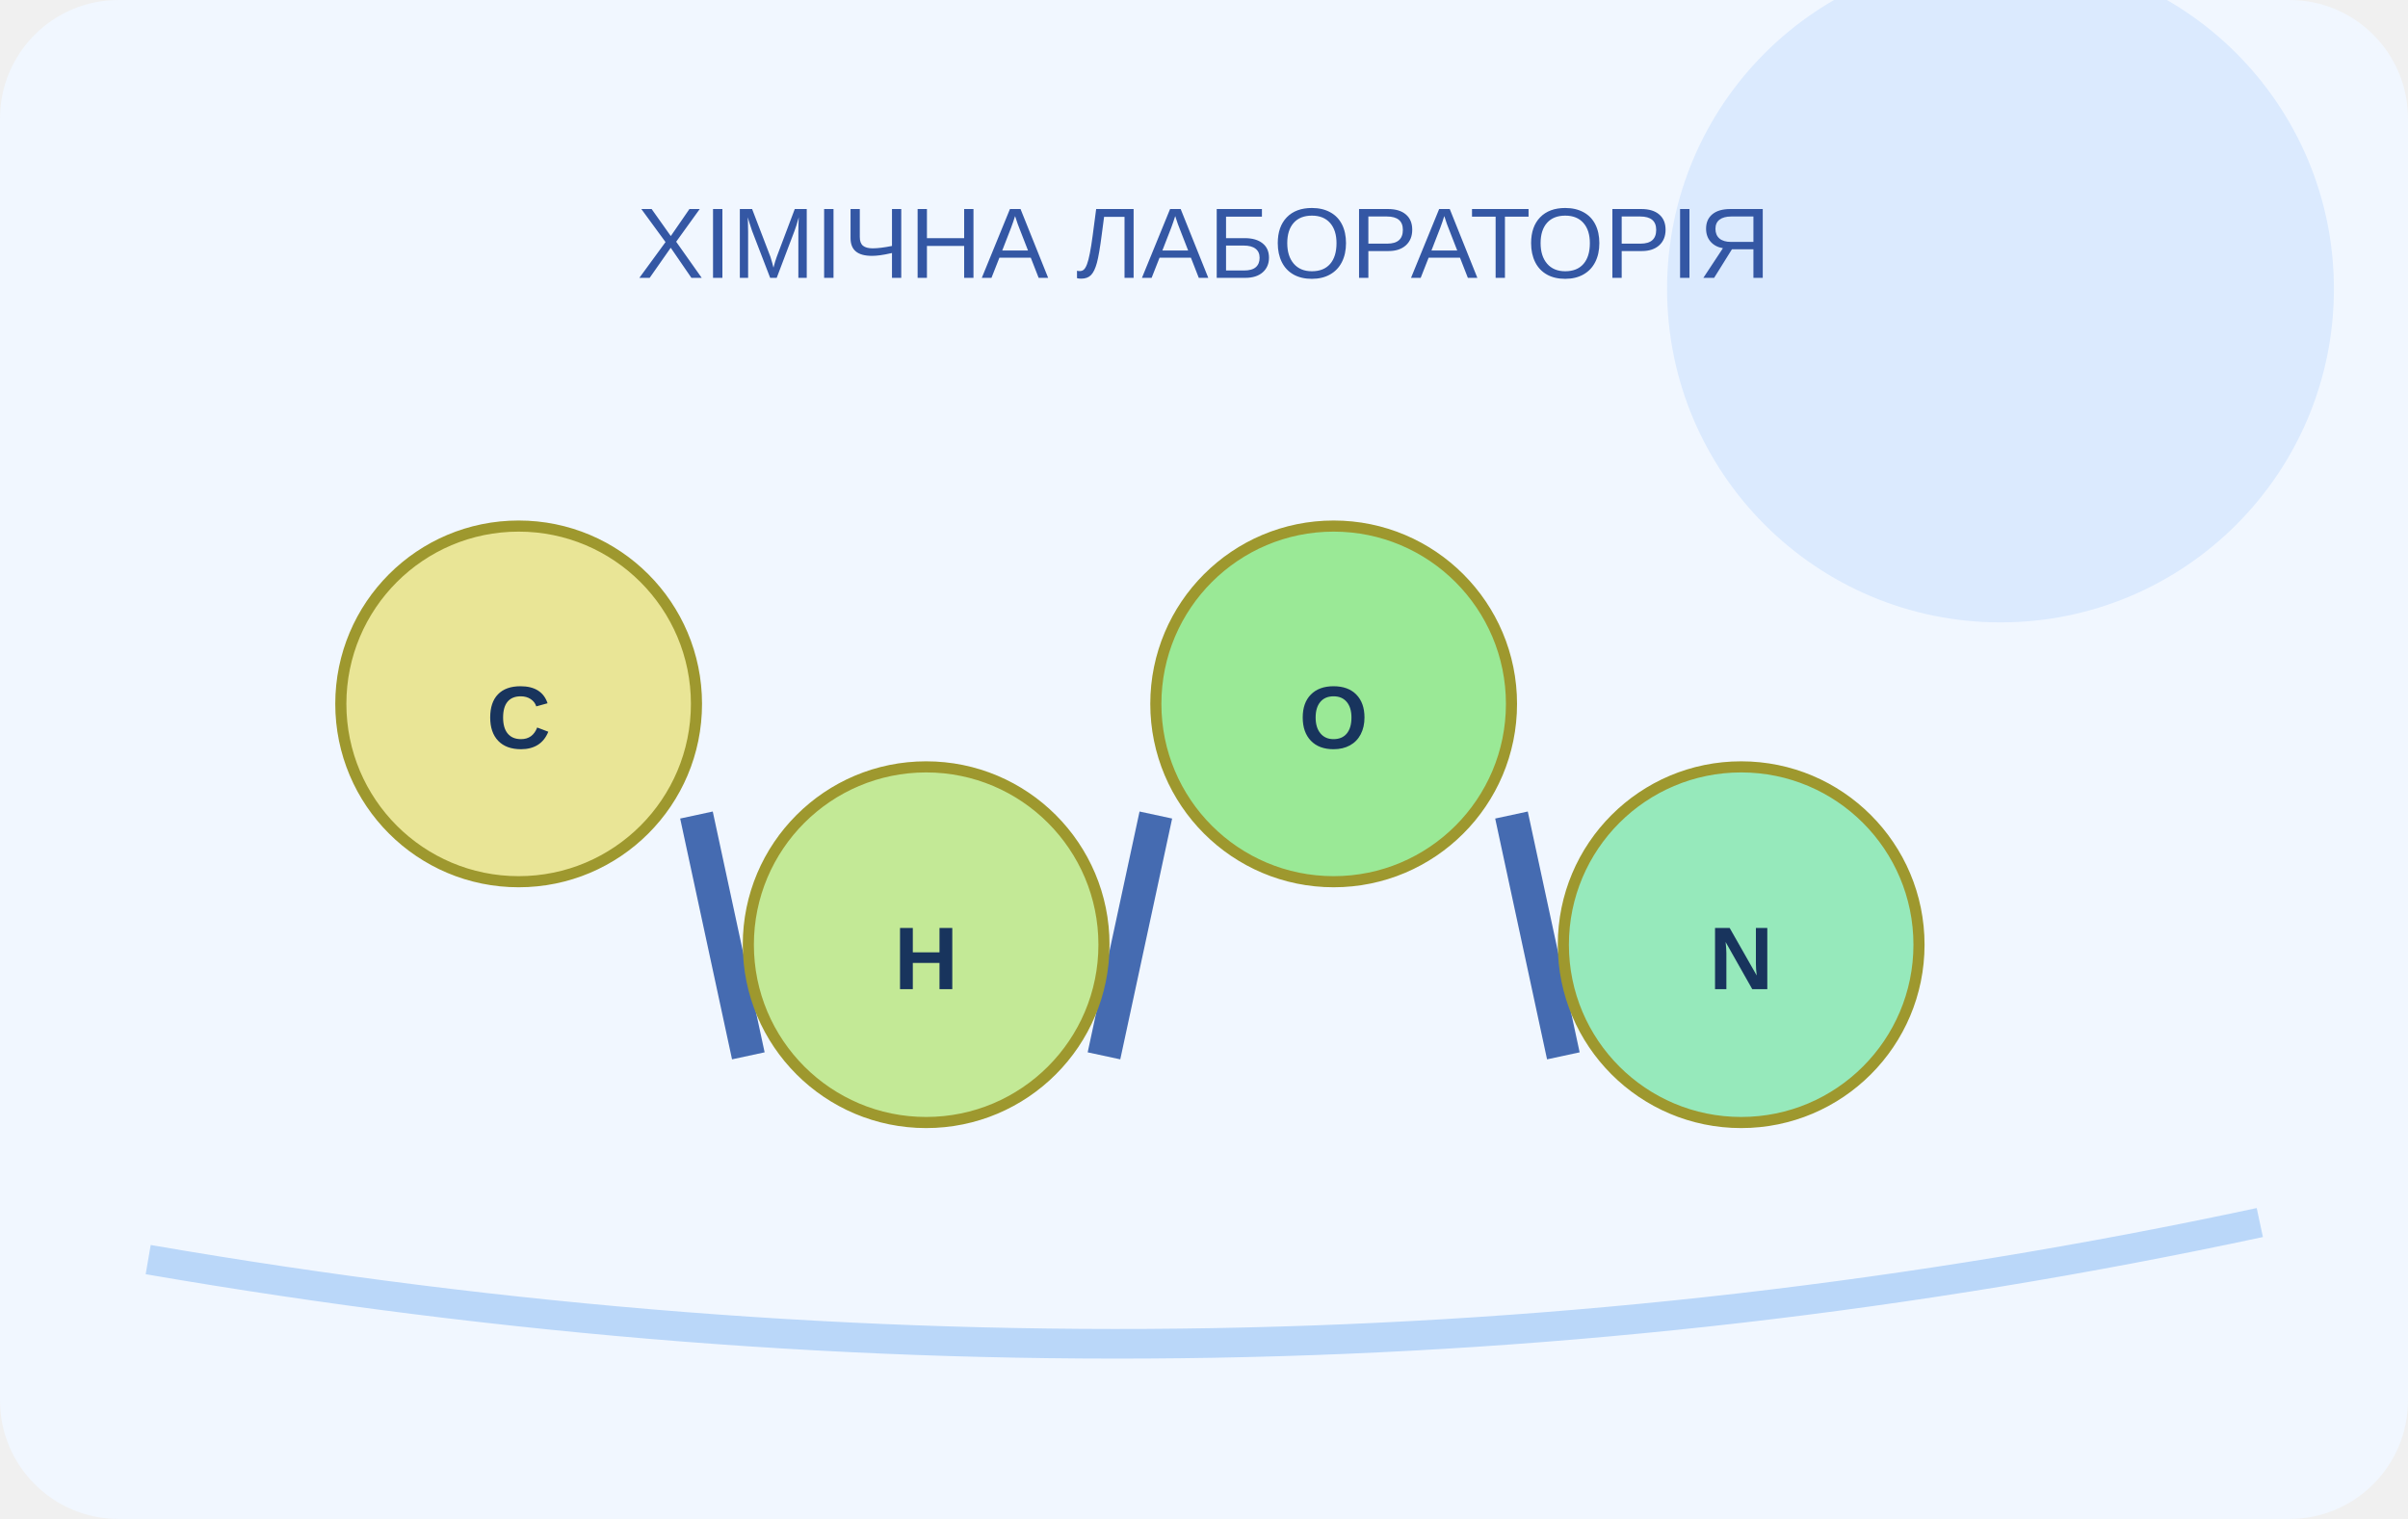
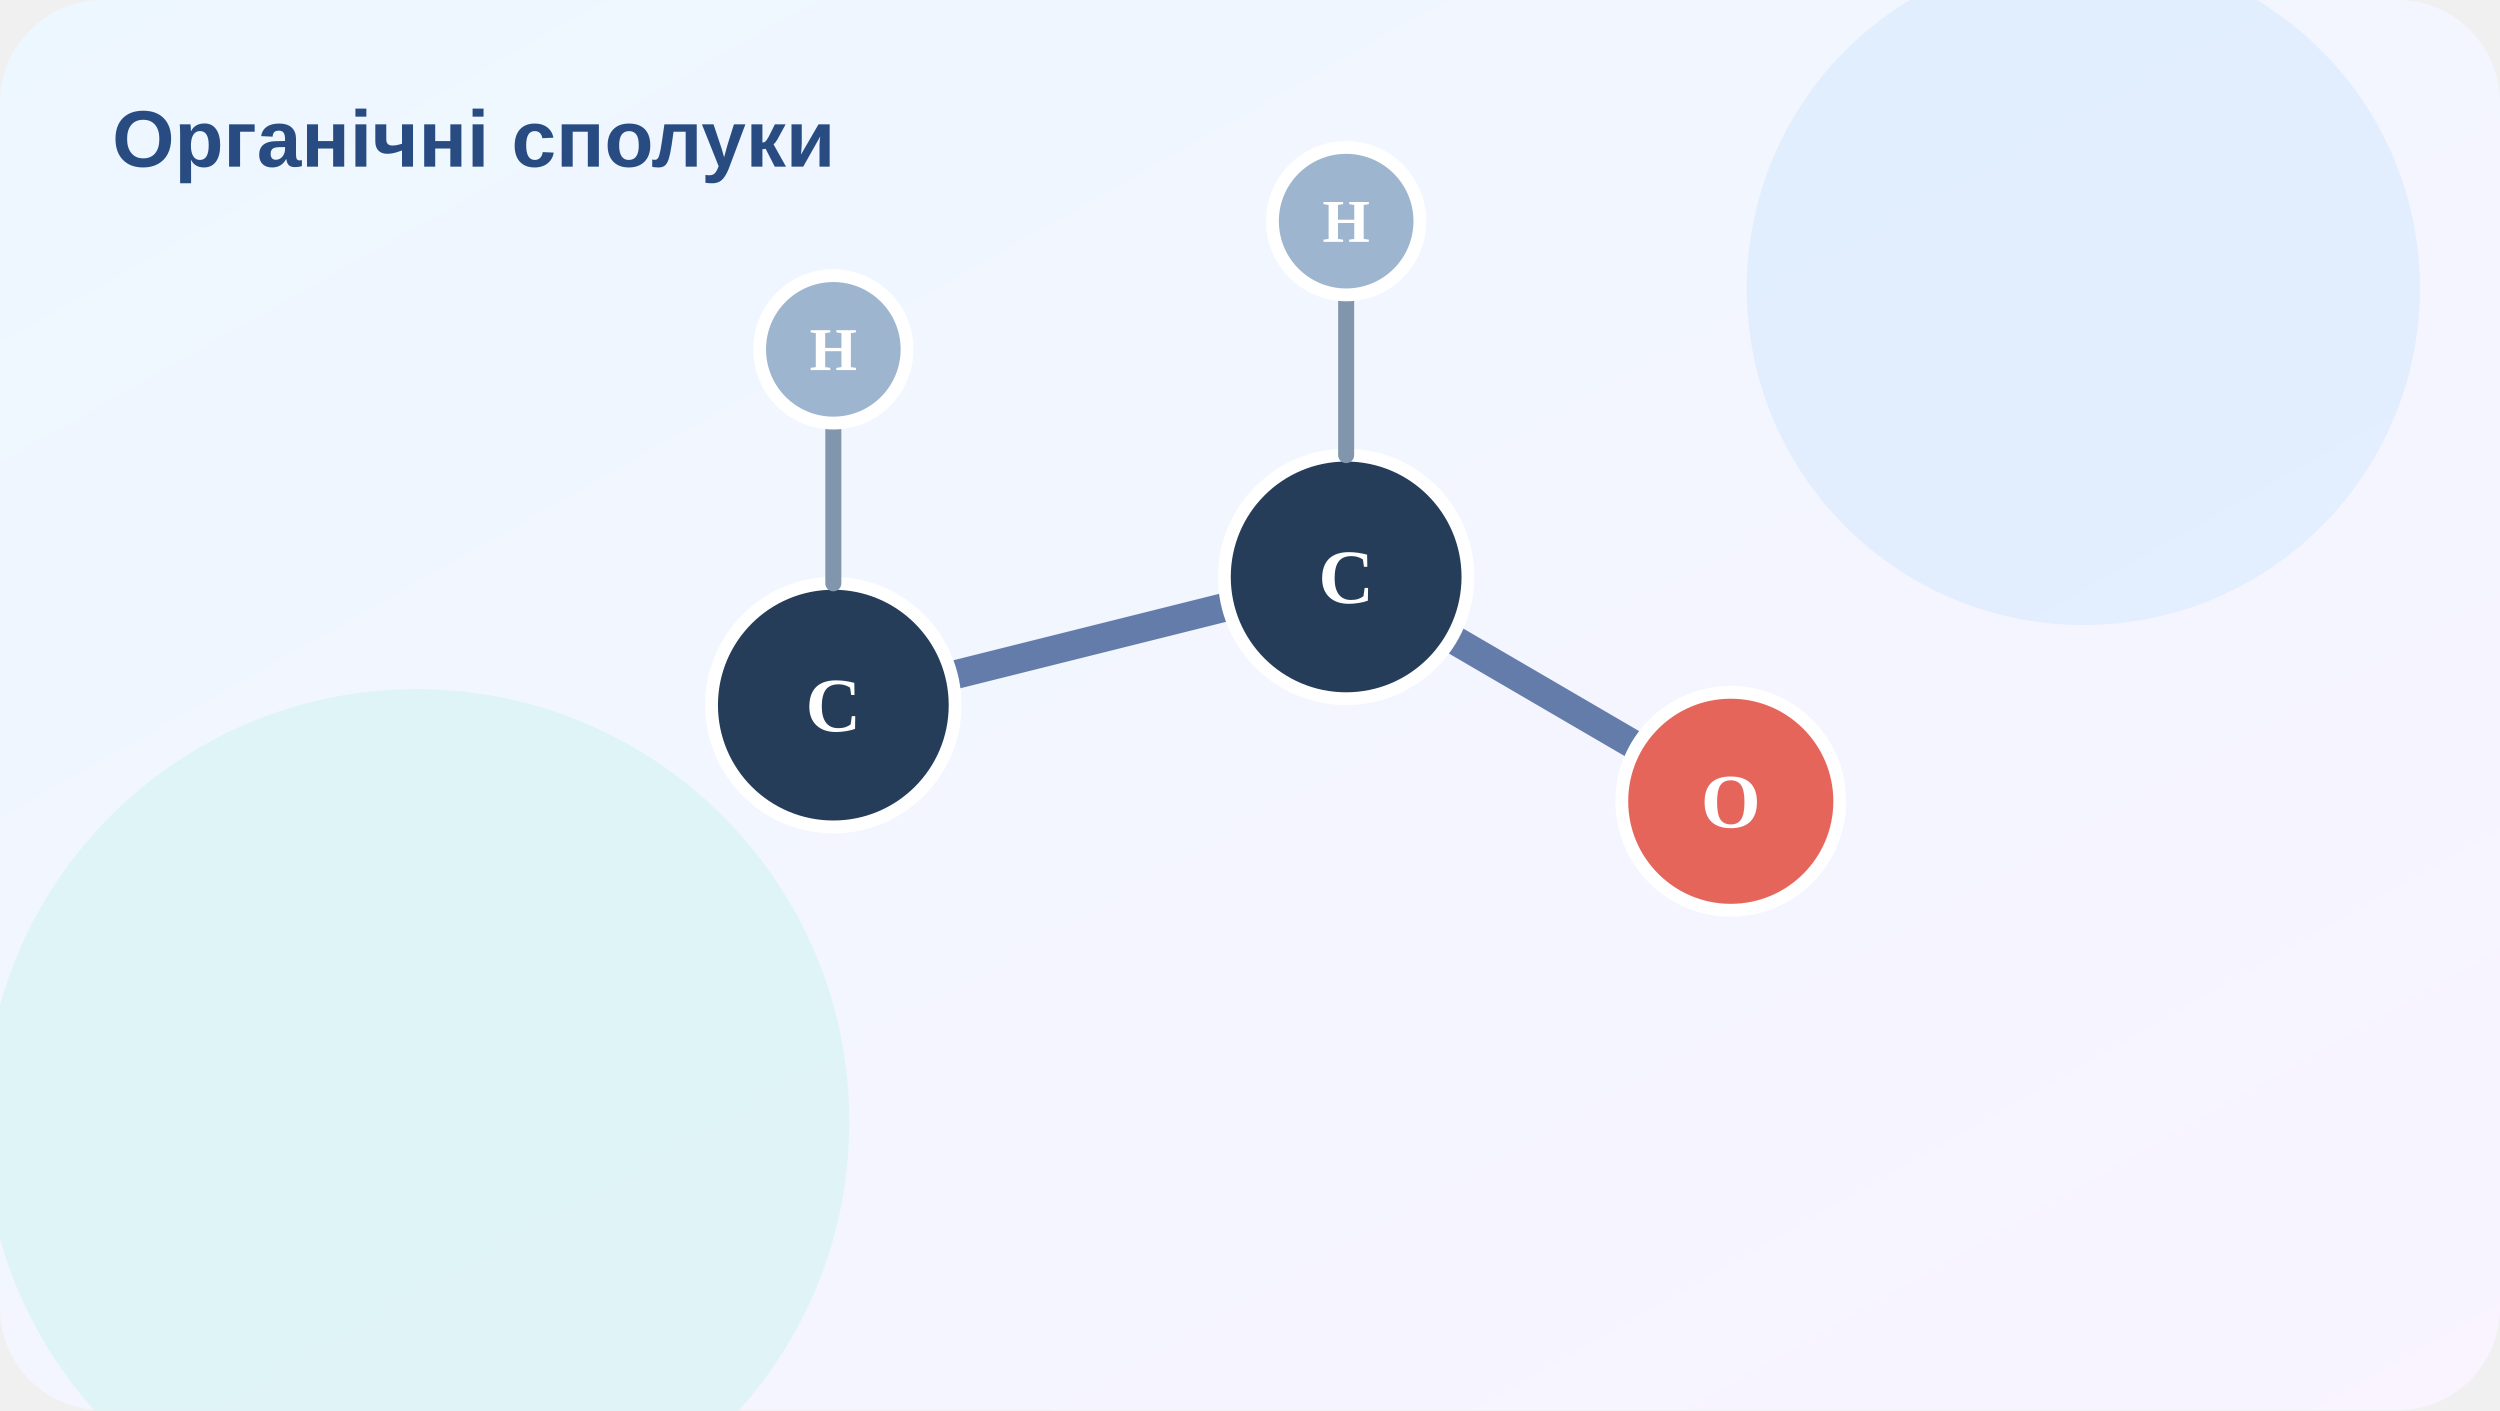
- <svg xmlns="http://www.w3.org/2000/svg" viewBox="0 0 650 410">
-   <rect width="650" height="410" rx="32" fill="#f1f7ff" />
-   <circle cx="540" cy="78" r="90" fill="#dbeafe" />
-   <path d="M40 340 Q330 390 610 330" fill="none" stroke="#bad7f9" stroke-width="8" />
-   <line x1="188" y1="220" x2="202" y2="285" stroke="#456bb1" stroke-width="9" />
-   <line x1="298" y1="285" x2="312" y2="220" stroke="#456bb1" stroke-width="9" />
-   <line x1="408" y1="220" x2="422" y2="285" stroke="#456bb1" stroke-width="9" />
-   <circle cx="140" cy="190" r="48" fill="hsl(57 65% 75%)" stroke="hsl(57 55% 40%)" stroke-width="3" />
-   <text x="140" y="202" font-size="24" text-anchor="middle" font-family="Arial" fill="#18345d" font-weight="bold">C</text>
-   <circle cx="250" cy="255" r="48" fill="hsl(87 65% 75%)" stroke="hsl(57 55% 40%)" stroke-width="3" />
-   <text x="250" y="267" font-size="24" text-anchor="middle" font-family="Arial" fill="#18345d" font-weight="bold">H</text>
-   <circle cx="360" cy="190" r="48" fill="hsl(117 65% 75%)" stroke="hsl(57 55% 40%)" stroke-width="3" />
-   <text x="360" y="202" font-size="24" text-anchor="middle" font-family="Arial" fill="#18345d" font-weight="bold">O</text>
-   <circle cx="470" cy="255" r="48" fill="hsl(147 65% 75%)" stroke="hsl(57 55% 40%)" stroke-width="3" />
-   <text x="470" y="267" font-size="24" text-anchor="middle" font-family="Arial" fill="#18345d" font-weight="bold">N</text>
-   <text x="325" y="75" text-anchor="middle" font-family="Arial" font-size="27" fill="#3457a4">ХІМІЧНА ЛАБОРАТОРІЯ</text>
+ <svg xmlns="http://www.w3.org/2000/svg" viewBox="0 0 780 440" role="img">
+   <defs>
+     <linearGradient id="bg" x2="1" y2="1">
+       <stop stop-color="#edf7ff" />
+       <stop offset="1" stop-color="#f9f4ff" />
+     </linearGradient>
+     <linearGradient id="glass" x2="1">
+       <stop stop-color="#bfeeff" stop-opacity=".5" />
+       <stop offset="1" stop-color="#62c9ed" stop-opacity=".65" />
+     </linearGradient>
+   </defs>
+   <rect width="780" height="440" rx="32" fill="url(#bg)" />
+   <circle cx="650" cy="90" r="105" fill="#d9eafe" opacity=".65" />
+   <circle cx="130" cy="350" r="135" fill="#d7f4f3" opacity=".7" />
+   <line x1="260" y1="220" x2="420" y2="180" stroke="#647caa" stroke-width="9" stroke-linecap="round" />
+   <line x1="420" y1="180" x2="540" y2="250" stroke="#647caa" stroke-width="9" stroke-linecap="round" />
+   <circle cx="260" cy="220" r="38" fill="#263d5a" stroke="#fff" stroke-width="4" />
+   <text x="260" y="228.16" text-anchor="middle" fill="white" font-weight="750" font-size="24">C</text>
+   <circle cx="420" cy="180" r="38" fill="#263d5a" stroke="#fff" stroke-width="4" />
+   <text x="420" y="188.16" text-anchor="middle" fill="white" font-weight="750" font-size="24">C</text>
+   <circle cx="540" cy="250" r="34" fill="#e6655b" stroke="#fff" stroke-width="4" />
+   <text x="540" y="258.16" text-anchor="middle" fill="white" font-weight="750" font-size="24">O</text>
+   <line x1="260" y1="182" x2="260" y2="130" stroke="#8195ac" stroke-width="5" stroke-linecap="round" />
+   <circle cx="260" cy="109" r="23" fill="#9eb5cf" stroke="#fff" stroke-width="4" />
+   <text x="260" y="115.46" text-anchor="middle" fill="white" font-weight="750" font-size="19">H</text>
+   <line x1="420" y1="142" x2="420" y2="90" stroke="#8195ac" stroke-width="5" stroke-linecap="round" />
+   <circle cx="420" cy="69" r="23" fill="#9eb5cf" stroke="#fff" stroke-width="4" />
+   <text x="420" y="75.46" text-anchor="middle" fill="white" font-weight="750" font-size="19">H</text>
+   <text x="35" y="52" fill="#284c82" font-size="25" font-family="Arial,sans-serif" font-weight="bold">Органічні сполуки</text>
</svg>
